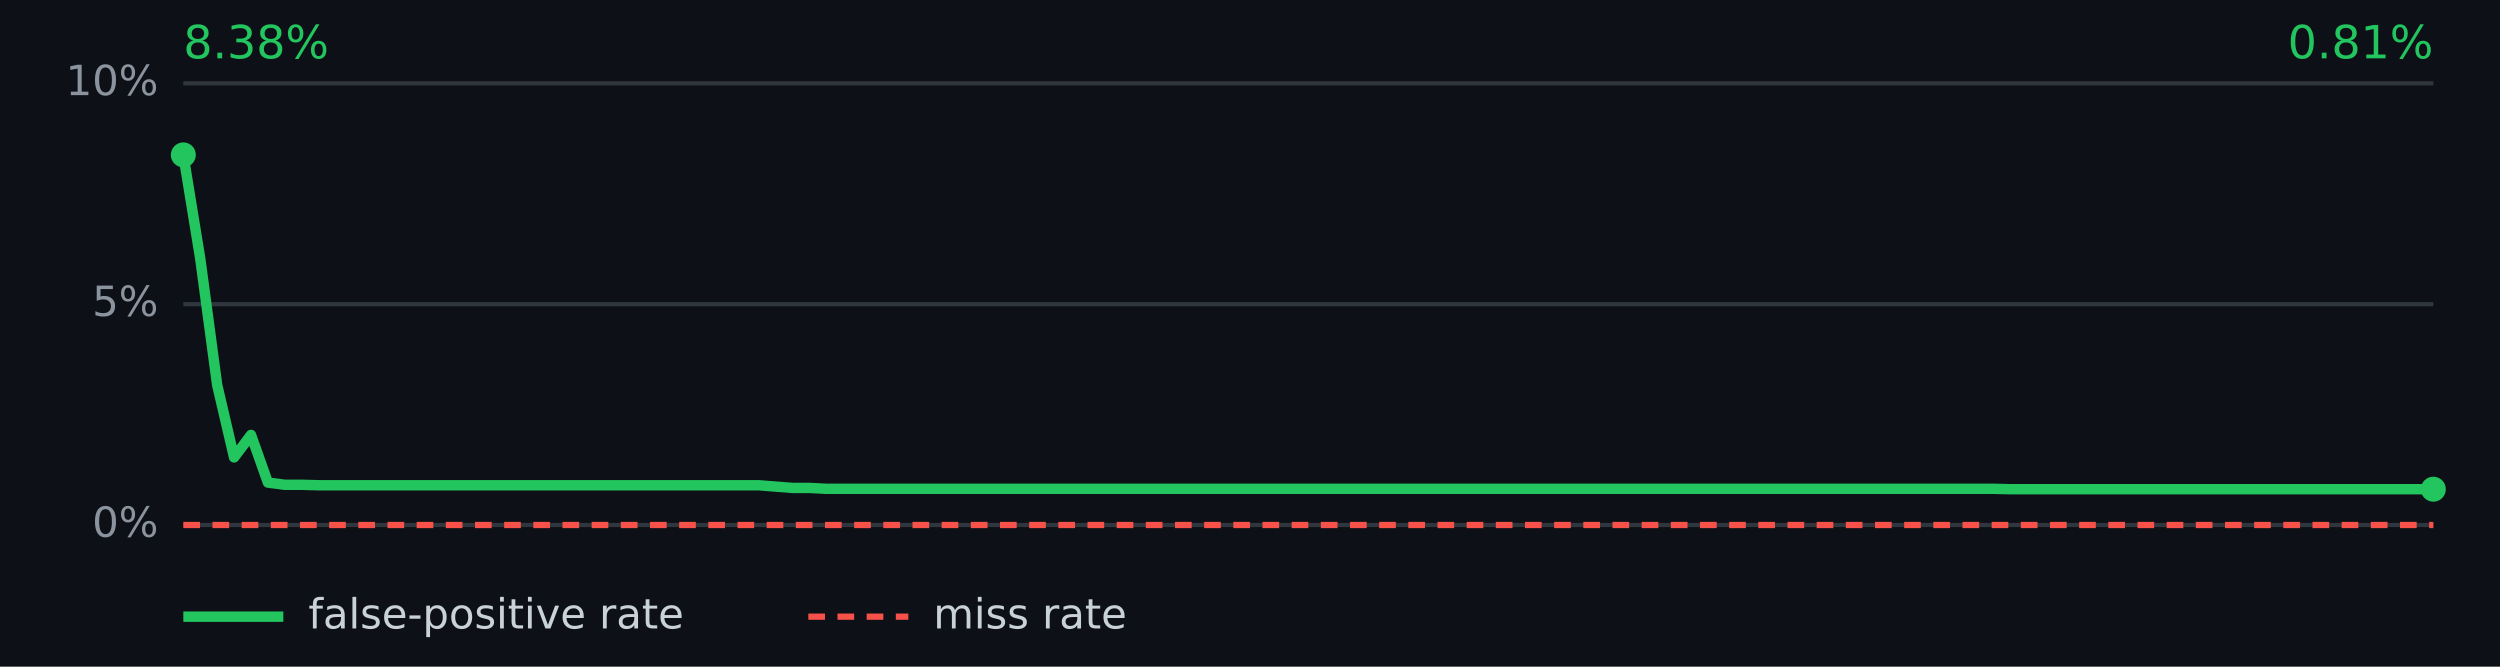
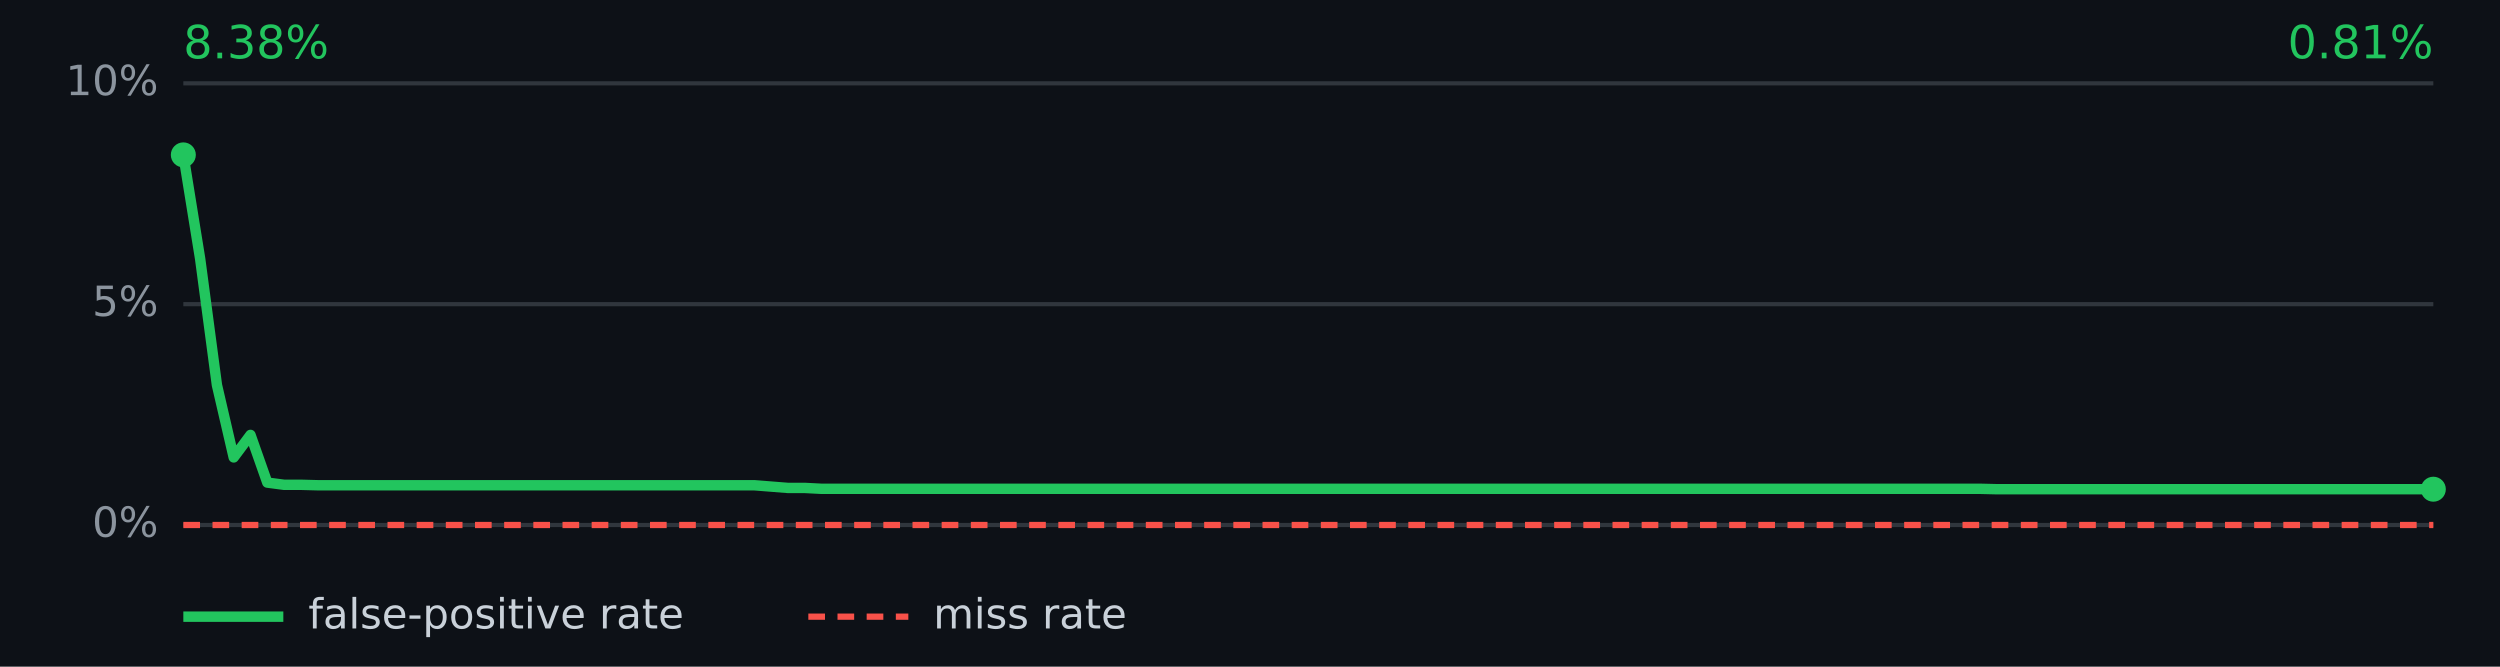
<svg xmlns="http://www.w3.org/2000/svg" width="600" height="160" role="img" aria-label="false-positive rate trend: 8.38% to 0.81%">
  <rect width="100%" height="160" fill="#0d1117" />
  <line x1="44" y1="20.00" x2="584" y2="20.00" stroke="#30363d" stroke-width="1" />
  <text x="38" y="20.00" font-family="Verdana,Geneva,DejaVu Sans,sans-serif" font-size="10" fill="#8b949e" text-anchor="end" dominant-baseline="middle">10%</text>
  <line x1="44" y1="73.00" x2="584" y2="73.00" stroke="#30363d" stroke-width="1" />
  <text x="38" y="73.00" font-family="Verdana,Geneva,DejaVu Sans,sans-serif" font-size="10" fill="#8b949e" text-anchor="end" dominant-baseline="middle">5%</text>
  <line x1="44" y1="126.00" x2="584" y2="126.00" stroke="#30363d" stroke-width="1" />
  <text x="38" y="126.00" font-family="Verdana,Geneva,DejaVu Sans,sans-serif" font-size="10" fill="#8b949e" text-anchor="end" dominant-baseline="middle">0%</text>
-   <polyline points="44.00,126.00 48.32,126.00 52.64,126.00 56.96,126.00 61.28,126.00 65.60,126.00 69.92,126.00 74.24,126.00 78.56,126.00 82.88,126.00 87.20,126.00 91.52,126.00 95.84,126.00 100.16,126.00 104.48,126.00 108.80,126.00 113.12,126.00 117.44,126.00 121.76,126.00 126.08,126.00 130.40,126.00 134.72,126.00 139.04,126.00 143.36,126.00 147.68,126.00 152.00,126.00 156.32,126.00 160.64,126.00 164.96,126.00 169.28,126.00 173.60,126.00 177.92,126.00 182.24,126.00 186.56,126.00 190.88,126.00 195.20,126.00 199.52,126.00 203.84,126.00 208.16,126.00 212.48,126.00 216.80,126.00 221.12,126.00 225.44,126.00 229.76,126.00 234.08,126.00 238.40,126.00 242.72,126.00 247.04,126.00 251.36,126.00 255.68,126.00 260.00,126.00 264.32,126.00 268.64,126.00 272.96,126.00 277.28,126.00 281.60,126.00 285.92,126.00 290.24,126.00 294.56,126.00 298.88,126.00 303.20,126.00 307.52,126.00 311.84,126.00 316.16,126.00 320.48,126.00 324.80,126.00 329.12,126.00 333.44,126.00 337.76,126.00 342.08,126.00 346.40,126.00 350.72,126.00 355.04,126.00 359.36,126.00 363.68,126.00 368.00,126.00 372.32,126.00 376.64,126.00 380.96,126.00 385.28,126.00 389.60,126.00 393.92,126.00 398.24,126.00 402.56,126.00 406.88,126.00 411.20,126.00 415.52,126.00 419.84,126.00 424.16,126.00 428.48,126.00 432.80,126.00 437.12,126.00 441.44,126.00 445.76,126.00 450.08,126.00 454.40,126.00 458.72,126.00 463.04,126.00 467.36,126.00 471.68,126.00 476.00,126.00 480.32,126.00 484.64,126.00 488.96,126.00 493.28,126.00 497.60,126.00 501.92,126.00 506.24,126.00 510.56,126.00 514.88,126.00 519.20,126.00 523.52,126.00 527.84,126.00 532.16,126.00 536.48,126.00 540.80,126.00 545.12,126.00 549.44,126.00 553.76,126.00 558.08,126.00 562.40,126.00 566.72,126.00 571.04,126.00 575.36,126.00 579.68,126.00 584.00,126.00" fill="none" stroke="#f85149" stroke-width="1.5" stroke-dasharray="4,3" />
-   <polyline points="44.00,37.17 48.06,62.08 52.12,92.40 56.18,109.78 60.24,104.38 64.30,115.82 68.36,116.35 72.42,116.35 76.48,116.46 80.54,116.46 84.60,116.46 88.66,116.46 92.72,116.46 96.78,116.46 100.84,116.46 104.90,116.46 108.96,116.46 113.02,116.46 117.08,116.46 121.14,116.46 125.20,116.46 129.26,116.46 133.32,116.46 137.38,116.46 141.44,116.46 145.50,116.46 149.56,116.46 153.62,116.46 157.68,116.46 161.74,116.46 165.80,116.46 169.86,116.46 173.92,116.46 177.98,116.46 182.05,116.46 186.11,116.78 190.17,117.10 194.23,117.10 198.29,117.31 202.35,117.31 206.41,117.31 210.47,117.31 214.53,117.31 218.59,117.31 222.65,117.31 226.71,117.31 230.77,117.31 234.83,117.31 238.89,117.31 242.95,117.31 247.01,117.31 251.07,117.31 255.13,117.31 259.19,117.31 263.25,117.31 267.31,117.31 271.37,117.31 275.43,117.31 279.49,117.31 283.55,117.31 287.61,117.31 291.67,117.31 295.73,117.31 299.79,117.31 303.85,117.31 307.91,117.31 311.97,117.31 316.03,117.31 320.09,117.31 324.15,117.31 328.21,117.31 332.27,117.31 336.33,117.31 340.39,117.31 344.45,117.31 348.51,117.31 352.57,117.31 356.63,117.31 360.69,117.31 364.75,117.31 368.81,117.31 372.87,117.31 376.93,117.31 380.99,117.31 385.05,117.31 389.11,117.31 393.17,117.31 397.23,117.31 401.29,117.31 405.35,117.31 409.41,117.31 413.47,117.31 417.53,117.31 421.59,117.31 425.65,117.31 429.71,117.31 433.77,117.31 437.83,117.31 441.89,117.31 445.95,117.31 450.02,117.31 454.08,117.31 458.14,117.31 462.20,117.31 466.26,117.31 470.32,117.31 474.38,117.31 478.44,117.31 482.50,117.41 486.56,117.41 490.62,117.41 494.68,117.41 498.74,117.41 502.80,117.41 506.86,117.41 510.92,117.41 514.98,117.41 519.04,117.41 523.10,117.41 527.16,117.41 531.22,117.41 535.28,117.41 539.34,117.41 543.40,117.41 547.46,117.41 551.52,117.41 555.58,117.41 559.64,117.41 563.70,117.41 567.76,117.41 571.82,117.41 575.88,117.41 579.94,117.41 584.00,117.41" fill="none" stroke="#22c55e" stroke-width="2.5" stroke-linejoin="round" />
+   <polyline points="44.00,126.00 48.29,126.00 52.57,126.00 56.86,126.00 61.14,126.00 65.43,126.00 69.71,126.00 74.00,126.00 78.29,126.00 82.57,126.00 86.86,126.00 91.14,126.00 95.43,126.00 99.71,126.00 104.00,126.00 108.29,126.00 112.57,126.00 116.86,126.00 121.14,126.00 125.43,126.00 129.71,126.00 134.00,126.00 138.29,126.00 142.57,126.00 146.86,126.00 151.14,126.00 155.43,126.00 159.71,126.00 164.00,126.00 168.29,126.00 172.57,126.00 176.86,126.00 181.14,126.00 185.43,126.00 189.71,126.00 194.00,126.00 198.29,126.00 202.57,126.00 206.86,126.00 211.14,126.00 215.43,126.00 219.71,126.00 224.00,126.00 228.29,126.00 232.57,126.00 236.86,126.00 241.14,126.00 245.43,126.00 249.71,126.00 254.00,126.00 258.29,126.00 262.57,126.00 266.86,126.00 271.14,126.00 275.43,126.00 279.71,126.00 284.00,126.00 288.29,126.00 292.57,126.00 296.86,126.00 301.14,126.00 305.43,126.00 309.71,126.00 314.00,126.00 318.29,126.00 322.57,126.00 326.86,126.00 331.14,126.00 335.43,126.00 339.71,126.00 344.00,126.00 348.29,126.00 352.57,126.00 356.86,126.00 361.14,126.00 365.43,126.00 369.71,126.00 374.00,126.00 378.29,126.00 382.57,126.00 386.86,126.00 391.14,126.00 395.43,126.00 399.71,126.00 404.00,126.00 408.29,126.00 412.57,126.00 416.86,126.00 421.14,126.00 425.43,126.00 429.71,126.00 434.00,126.00 438.29,126.00 442.57,126.00 446.86,126.00 451.14,126.00 455.43,126.00 459.71,126.00 464.00,126.00 468.29,126.00 472.57,126.00 476.86,126.00 481.14,126.00 485.43,126.00 489.71,126.00 494.00,126.00 498.29,126.00 502.57,126.00 506.86,126.00 511.14,126.00 515.43,126.00 519.71,126.00 524.00,126.00 528.29,126.00 532.57,126.00 536.86,126.00 541.14,126.00 545.43,126.00 549.71,126.00 554.00,126.00 558.29,126.00 562.57,126.00 566.86,126.00 571.14,126.00 575.43,126.00 579.71,126.00 584.00,126.00" fill="none" stroke="#f85149" stroke-width="1.5" stroke-dasharray="4,3" />
+   <polyline points="44.00,37.17 48.03,62.08 52.06,92.40 56.09,109.78 60.12,104.38 64.15,115.82 68.18,116.35 72.21,116.35 76.24,116.46 80.27,116.46 84.30,116.46 88.33,116.46 92.36,116.46 96.39,116.46 100.42,116.46 104.45,116.46 108.48,116.46 112.51,116.46 116.54,116.46 120.57,116.46 124.60,116.46 128.63,116.46 132.66,116.46 136.69,116.46 140.72,116.46 144.75,116.46 148.78,116.46 152.81,116.46 156.84,116.46 160.87,116.46 164.90,116.46 168.93,116.46 172.96,116.46 176.99,116.46 181.01,116.46 185.04,116.78 189.07,117.10 193.10,117.10 197.13,117.31 201.16,117.31 205.19,117.31 209.22,117.31 213.25,117.31 217.28,117.31 221.31,117.31 225.34,117.31 229.37,117.31 233.40,117.31 237.43,117.31 241.46,117.31 245.49,117.31 249.52,117.31 253.55,117.31 257.58,117.31 261.61,117.31 265.64,117.31 269.67,117.31 273.70,117.31 277.73,117.31 281.76,117.31 285.79,117.31 289.82,117.31 293.85,117.31 297.88,117.31 301.91,117.31 305.94,117.31 309.97,117.31 314.00,117.31 318.03,117.31 322.06,117.31 326.09,117.31 330.12,117.31 334.15,117.31 338.18,117.31 342.21,117.31 346.24,117.31 350.27,117.31 354.30,117.31 358.33,117.31 362.36,117.31 366.39,117.31 370.42,117.31 374.45,117.31 378.48,117.31 382.51,117.31 386.54,117.31 390.57,117.31 394.60,117.31 398.63,117.31 402.66,117.31 406.69,117.31 410.72,117.31 414.75,117.31 418.78,117.31 422.81,117.31 426.84,117.31 430.87,117.31 434.90,117.31 438.93,117.31 442.96,117.31 446.99,117.31 451.01,117.31 455.04,117.31 459.07,117.31 463.10,117.31 467.13,117.31 471.16,117.31 475.19,117.31 479.22,117.41 483.25,117.41 487.28,117.41 491.31,117.41 495.34,117.41 499.37,117.41 503.40,117.41 507.43,117.41 511.46,117.41 515.49,117.41 519.52,117.41 523.55,117.41 527.58,117.41 531.61,117.41 535.64,117.41 539.67,117.41 543.70,117.41 547.73,117.41 551.76,117.41 555.79,117.41 559.82,117.41 563.85,117.41 567.88,117.41 571.91,117.41 575.94,117.41 579.97,117.41 584.00,117.41" fill="none" stroke="#22c55e" stroke-width="2.5" stroke-linejoin="round" />
  <circle cx="44.00" cy="37.17" r="3" fill="#22c55e" />
  <circle cx="584.00" cy="117.41" r="3" fill="#22c55e" />
  <text x="44.00" y="14" font-family="Verdana,Geneva,DejaVu Sans,sans-serif" font-size="11" fill="#22c55e" text-anchor="start">8.38%</text>
  <text x="584.00" y="14" font-family="Verdana,Geneva,DejaVu Sans,sans-serif" font-size="11" fill="#22c55e" text-anchor="end">0.81%</text>
  <line x1="44" y1="148" x2="68" y2="148" stroke="#22c55e" stroke-width="2.5" />
  <text x="74" y="148" font-family="Verdana,Geneva,DejaVu Sans,sans-serif" font-size="10" fill="#c9d1d9" dominant-baseline="middle">false-positive rate</text>
  <line x1="194" y1="148" x2="218" y2="148" stroke="#f85149" stroke-width="1.5" stroke-dasharray="4,3" />
  <text x="224" y="148" font-family="Verdana,Geneva,DejaVu Sans,sans-serif" font-size="10" fill="#c9d1d9" dominant-baseline="middle">miss rate</text>
</svg>
